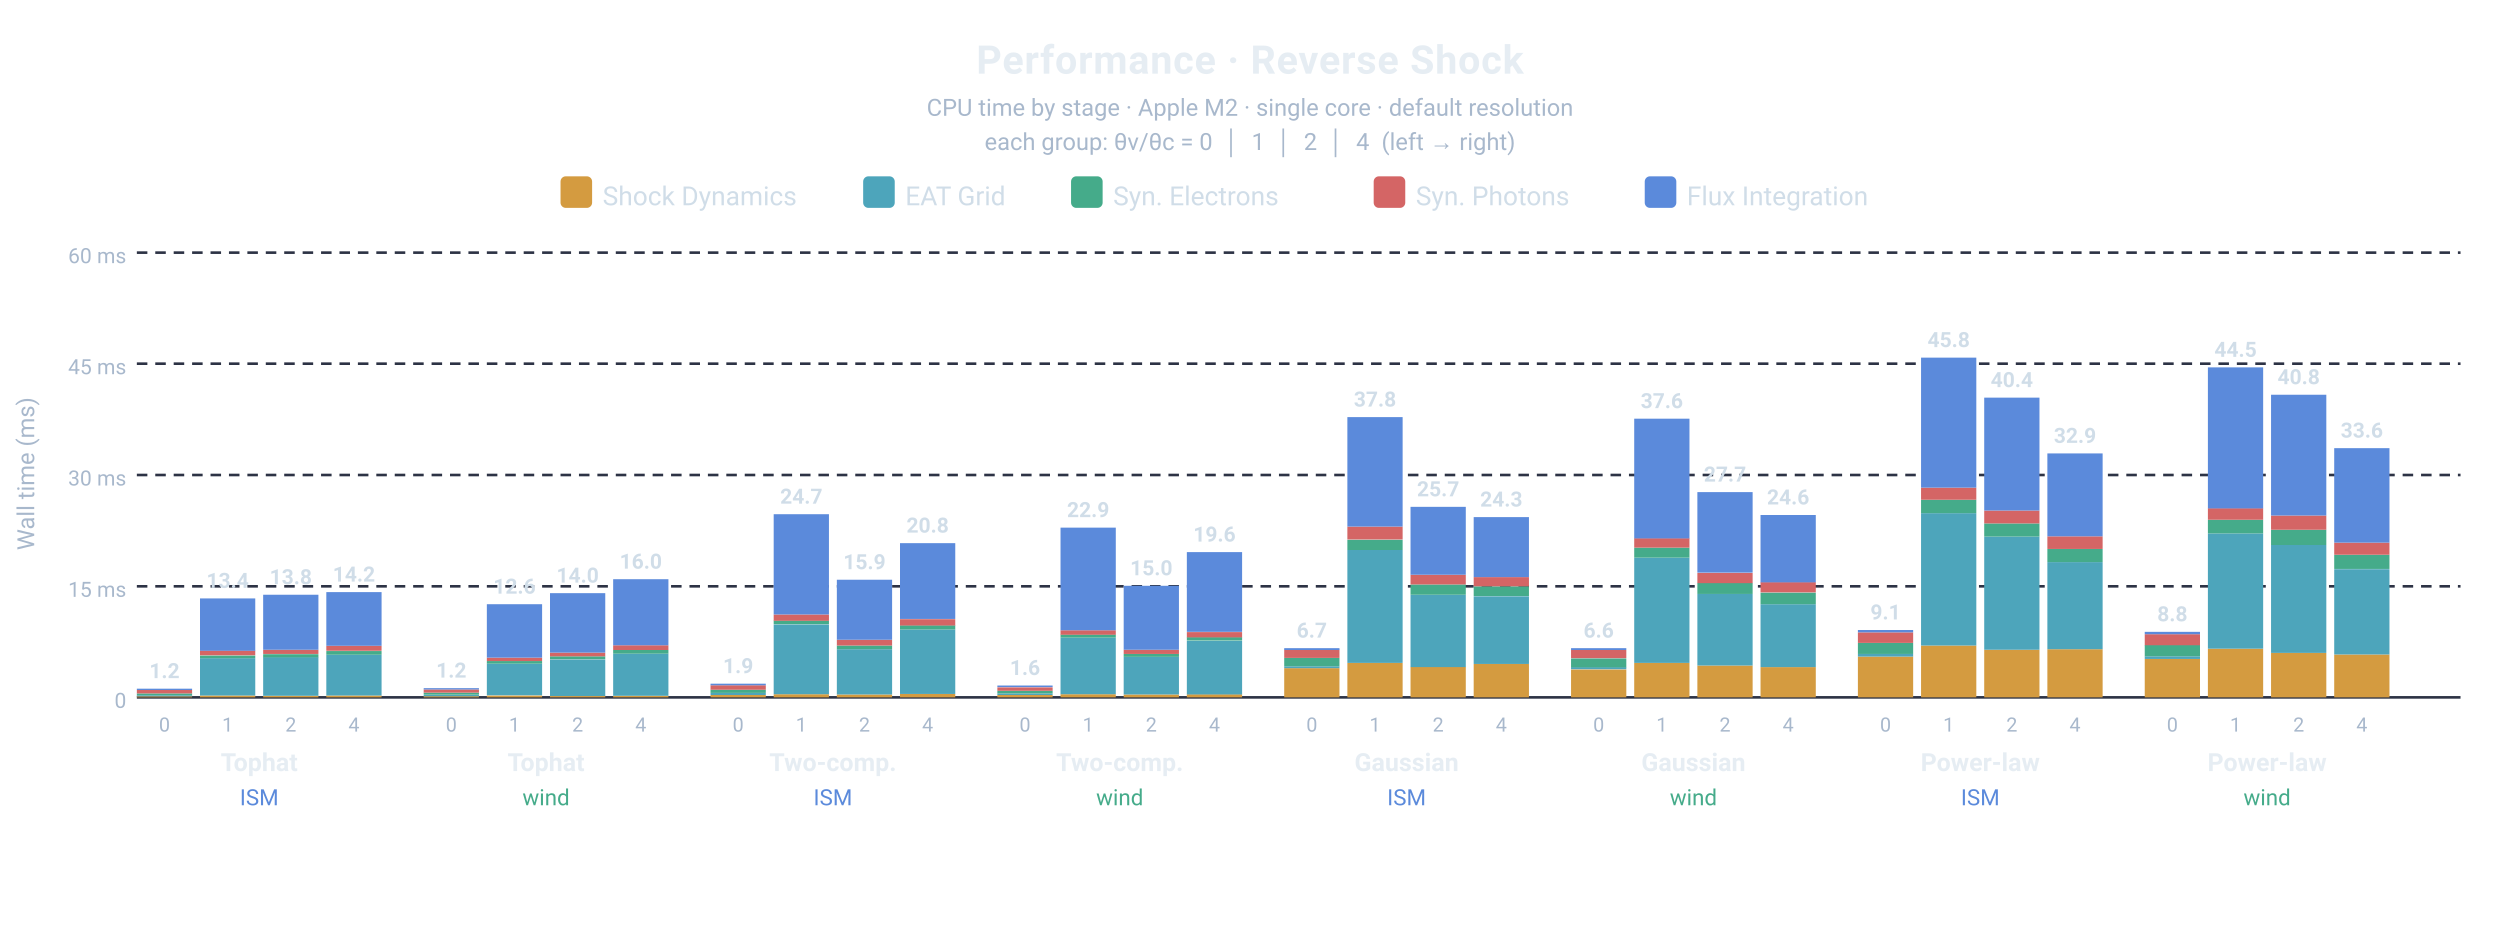
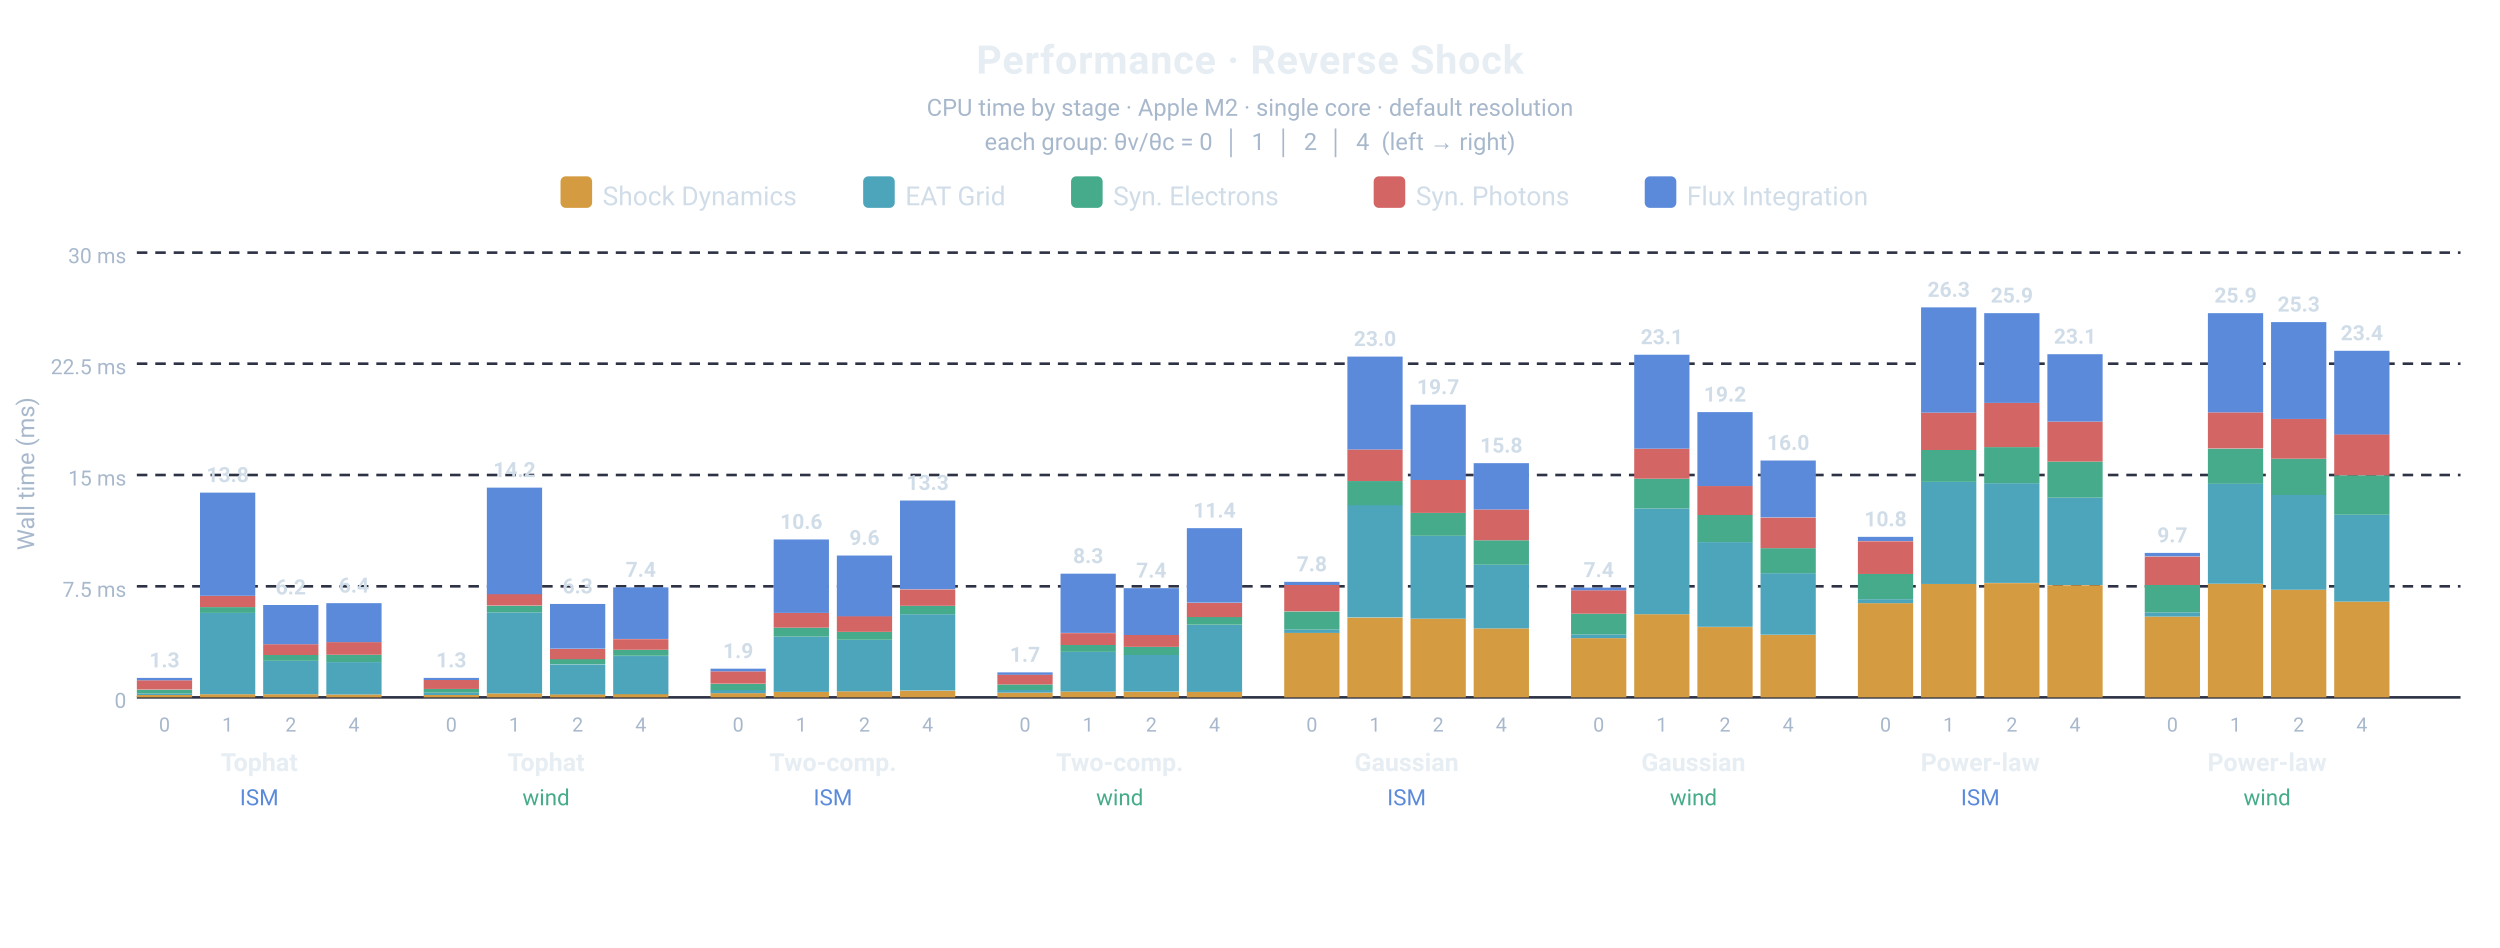
<svg xmlns="http://www.w3.org/2000/svg" viewBox="0 0 950 360" font-family="-apple-system, 'Segoe UI', Roboto, 'Helvetica Neue', Arial, sans-serif">
  <style>
    svg { color-scheme: light dark; }
    .cp { fill: #E6EDF3; }
    .cs { fill: #A8B8CC; }
    .cb { fill: #D0DDE8; }
    .mi { fill: #5B8ADB; }
    .mw { fill: #45AB8A; }
    .gl { stroke: #2D3345; fill: none; }
    @media (prefers-color-scheme: light) {
      .cp { fill: #24292F; }
      .cs { fill: #57606A; }
      .cb { fill: #24292F; }
      .mi { fill: #0969DA; }
      .mw { fill: #1A7F37; }
      .gl { stroke: #D0D7DE; }
    }
  </style>
  <rect width="950" height="360" fill="transparent" rx="12" />
  <text x="475" y="28" text-anchor="middle" font-size="15" font-weight="700" class="cp" letter-spacing="0.3">Performance · Reverse Shock</text>
  <text x="475" y="44" text-anchor="middle" font-size="9" class="cs">CPU time by stage · Apple M2 · single core · default resolution</text>
  <text x="475" y="57" text-anchor="middle" font-size="9" class="cs">each group: θv/θc = 0 │ 1 │ 2 │ 4 (left → right)</text>
  <rect x="213" y="67" width="12" height="12" rx="2" fill="#D49B40" />
  <text x="229" y="78" font-size="10" class="cb">Shock Dynamics</text>
  <rect x="328" y="67" width="12" height="12" rx="2" fill="#4DA5BB" />
  <text x="344" y="78" font-size="10" class="cb">EAT Grid</text>
  <rect x="407" y="67" width="12" height="12" rx="2" fill="#45AB8A" />
  <text x="423" y="78" font-size="10" class="cb">Syn. Electrons</text>
  <rect x="522" y="67" width="12" height="12" rx="2" fill="#D46565" />
  <text x="538" y="78" font-size="10" class="cb">Syn. Photons</text>
  <rect x="625" y="67" width="12" height="12" rx="2" fill="#5B8ADB" />
  <text x="641" y="78" font-size="10" class="cb">Flux Integration</text>
  <line x1="52" y1="265" x2="935" y2="265" class="gl" stroke-width="1" />
  <line x1="52" y1="222.8" x2="935" y2="222.8" class="gl" stroke-width="1" stroke-dasharray="4,3" />
-   <text x="48" y="226.8" text-anchor="end" font-size="8" class="cs">15 ms</text>
+   <text x="48" y="226.8" text-anchor="end" font-size="8" class="cs">7.5 ms</text>
  <line x1="52" y1="180.5" x2="935" y2="180.5" class="gl" stroke-width="1" stroke-dasharray="4,3" />
-   <text x="48" y="184.5" text-anchor="end" font-size="8" class="cs">30 ms</text>
+   <text x="48" y="184.5" text-anchor="end" font-size="8" class="cs">15 ms</text>
  <line x1="52" y1="138.2" x2="935" y2="138.2" class="gl" stroke-width="1" stroke-dasharray="4,3" />
-   <text x="48" y="142.2" text-anchor="end" font-size="8" class="cs">45 ms</text>
+   <text x="48" y="142.2" text-anchor="end" font-size="8" class="cs">22.5 ms</text>
  <line x1="52" y1="96.0" x2="935" y2="96.0" class="gl" stroke-width="1" stroke-dasharray="4,3" />
-   <text x="48" y="100.0" text-anchor="end" font-size="8" class="cs">60 ms</text>
+   <text x="48" y="100.0" text-anchor="end" font-size="8" class="cs">30 ms</text>
  <text x="48" y="269" text-anchor="end" font-size="8" class="cs">0</text>
-   <rect x="52.0" y="264.6" width="21" height="0.4" fill="#D49B40" />
-   <rect x="52.0" y="264.2" width="21" height="0.4" fill="#4DA5BB" />
-   <rect x="52.0" y="263.5" width="21" height="0.7" fill="#45AB8A" />
-   <rect x="52.0" y="262.2" width="21" height="1.3" fill="#D46565" />
-   <rect x="52.0" y="261.7" width="21" height="0.5" fill="#5B8ADB" />
-   <text x="62.5" y="257.7" text-anchor="middle" font-size="8" font-weight="600" class="cb">1.2</text>
-   <rect x="76.0" y="264.3" width="21" height="0.7" fill="#D49B40" />
-   <rect x="76.0" y="250.1" width="21" height="14.2" fill="#4DA5BB" />
-   <rect x="76.0" y="249.1" width="21" height="1.0" fill="#45AB8A" />
-   <rect x="76.0" y="247.2" width="21" height="1.8" fill="#D46565" />
-   <rect x="76.0" y="227.4" width="21" height="19.9" fill="#5B8ADB" />
-   <text x="86.5" y="223.4" text-anchor="middle" font-size="8" font-weight="600" class="cb">13.4</text>
-   <rect x="100.0" y="264.4" width="21" height="0.6" fill="#D49B40" />
-   <rect x="100.0" y="249.7" width="21" height="14.7" fill="#4DA5BB" />
-   <rect x="100.0" y="248.6" width="21" height="1.2" fill="#45AB8A" />
-   <rect x="100.0" y="246.9" width="21" height="1.6" fill="#D46565" />
-   <rect x="100.0" y="226.0" width="21" height="20.9" fill="#5B8ADB" />
-   <text x="110.5" y="222.0" text-anchor="middle" font-size="8" font-weight="600" class="cb">13.8</text>
-   <rect x="124.0" y="264.3" width="21" height="0.7" fill="#D49B40" />
-   <rect x="124.0" y="248.8" width="21" height="15.5" fill="#4DA5BB" />
-   <rect x="124.0" y="247.4" width="21" height="1.4" fill="#45AB8A" />
-   <rect x="124.0" y="245.4" width="21" height="1.9" fill="#D46565" />
-   <rect x="124.0" y="225.0" width="21" height="20.4" fill="#5B8ADB" />
-   <text x="134.5" y="221.0" text-anchor="middle" font-size="8" font-weight="600" class="cb">14.2</text>
-   <rect x="161.0" y="264.5" width="21" height="0.5" fill="#D49B40" />
-   <rect x="161.0" y="264.1" width="21" height="0.5" fill="#4DA5BB" />
-   <rect x="161.0" y="263.2" width="21" height="0.8" fill="#45AB8A" />
-   <rect x="161.0" y="262.0" width="21" height="1.2" fill="#D46565" />
-   <rect x="161.0" y="261.5" width="21" height="0.5" fill="#5B8ADB" />
-   <text x="171.5" y="257.5" text-anchor="middle" font-size="8" font-weight="600" class="cb">1.2</text>
-   <rect x="185.0" y="264.3" width="21" height="0.7" fill="#D49B40" />
-   <rect x="185.0" y="252.2" width="21" height="12.0" fill="#4DA5BB" />
-   <rect x="185.0" y="251.2" width="21" height="1.0" fill="#45AB8A" />
-   <rect x="185.0" y="249.9" width="21" height="1.3" fill="#D46565" />
-   <rect x="185.0" y="229.6" width="21" height="20.3" fill="#5B8ADB" />
-   <text x="195.5" y="225.6" text-anchor="middle" font-size="8" font-weight="600" class="cb">12.6</text>
-   <rect x="209.0" y="264.4" width="21" height="0.6" fill="#D49B40" />
-   <rect x="209.0" y="250.6" width="21" height="13.9" fill="#4DA5BB" />
-   <rect x="209.0" y="249.4" width="21" height="1.1" fill="#45AB8A" />
-   <rect x="209.0" y="248.0" width="21" height="1.4" fill="#D46565" />
-   <rect x="209.0" y="225.4" width="21" height="22.6" fill="#5B8ADB" />
-   <text x="219.5" y="221.4" text-anchor="middle" font-size="8" font-weight="600" class="cb">14.0</text>
-   <rect x="233.0" y="264.4" width="21" height="0.6" fill="#D49B40" />
-   <rect x="233.0" y="248.4" width="21" height="16.0" fill="#4DA5BB" />
-   <rect x="233.0" y="247.0" width="21" height="1.4" fill="#45AB8A" />
-   <rect x="233.0" y="245.2" width="21" height="1.8" fill="#D46565" />
-   <rect x="233.0" y="220.1" width="21" height="25.1" fill="#5B8ADB" />
-   <text x="243.5" y="216.1" text-anchor="middle" font-size="8" font-weight="600" class="cb">16.0</text>
-   <rect x="270.0" y="264.1" width="21" height="0.9" fill="#D49B40" />
-   <rect x="270.0" y="263.3" width="21" height="0.8" fill="#4DA5BB" />
-   <rect x="270.0" y="262.1" width="21" height="1.2" fill="#45AB8A" />
-   <rect x="270.0" y="260.4" width="21" height="1.7" fill="#D46565" />
-   <rect x="270.0" y="259.8" width="21" height="0.6" fill="#5B8ADB" />
-   <text x="280.5" y="255.8" text-anchor="middle" font-size="8" font-weight="600" class="cb">1.9</text>
-   <rect x="294.0" y="263.8" width="21" height="1.2" fill="#D49B40" />
-   <rect x="294.0" y="237.3" width="21" height="26.5" fill="#4DA5BB" />
-   <rect x="294.0" y="235.8" width="21" height="1.4" fill="#45AB8A" />
-   <rect x="294.0" y="233.5" width="21" height="2.4" fill="#D46565" />
-   <rect x="294.0" y="195.4" width="21" height="38.1" fill="#5B8ADB" />
-   <text x="304.5" y="191.4" text-anchor="middle" font-size="8" font-weight="600" class="cb">24.7</text>
-   <rect x="318.0" y="263.9" width="21" height="1.1" fill="#D49B40" />
-   <rect x="318.0" y="246.7" width="21" height="17.2" fill="#4DA5BB" />
-   <rect x="318.0" y="245.3" width="21" height="1.4" fill="#45AB8A" />
-   <rect x="318.0" y="243.1" width="21" height="2.2" fill="#D46565" />
-   <rect x="318.0" y="220.3" width="21" height="22.8" fill="#5B8ADB" />
-   <text x="328.5" y="216.3" text-anchor="middle" font-size="8" font-weight="600" class="cb">15.9</text>
-   <rect x="342.0" y="263.7" width="21" height="1.3" fill="#D49B40" />
-   <rect x="342.0" y="239.2" width="21" height="24.5" fill="#4DA5BB" />
-   <rect x="342.0" y="237.6" width="21" height="1.6" fill="#45AB8A" />
-   <rect x="342.0" y="235.3" width="21" height="2.4" fill="#D46565" />
-   <rect x="342.0" y="206.4" width="21" height="28.8" fill="#5B8ADB" />
-   <text x="352.5" y="202.4" text-anchor="middle" font-size="8" font-weight="600" class="cb">20.8</text>
-   <rect x="379.0" y="264.1" width="21" height="0.9" fill="#D49B40" />
-   <rect x="379.0" y="263.5" width="21" height="0.6" fill="#4DA5BB" />
-   <rect x="379.0" y="262.5" width="21" height="1.0" fill="#45AB8A" />
-   <rect x="379.0" y="261.2" width="21" height="1.3" fill="#D46565" />
-   <rect x="379.0" y="260.5" width="21" height="0.6" fill="#5B8ADB" />
-   <text x="389.5" y="256.5" text-anchor="middle" font-size="8" font-weight="600" class="cb">1.6</text>
-   <rect x="403.0" y="263.8" width="21" height="1.2" fill="#D49B40" />
-   <rect x="403.0" y="242.3" width="21" height="21.5" fill="#4DA5BB" />
-   <rect x="403.0" y="241.1" width="21" height="1.2" fill="#45AB8A" />
-   <rect x="403.0" y="239.5" width="21" height="1.7" fill="#D46565" />
-   <rect x="403.0" y="200.5" width="21" height="39.0" fill="#5B8ADB" />
-   <text x="413.5" y="196.5" text-anchor="middle" font-size="8" font-weight="600" class="cb">22.9</text>
-   <rect x="427.0" y="263.9" width="21" height="1.1" fill="#D49B40" />
-   <rect x="427.0" y="249.6" width="21" height="14.3" fill="#4DA5BB" />
-   <rect x="427.0" y="248.5" width="21" height="1.1" fill="#45AB8A" />
-   <rect x="427.0" y="246.9" width="21" height="1.6" fill="#D46565" />
-   <rect x="427.0" y="222.6" width="21" height="24.3" fill="#5B8ADB" />
-   <text x="437.5" y="218.6" text-anchor="middle" font-size="8" font-weight="600" class="cb">15.0</text>
-   <rect x="451.0" y="263.8" width="21" height="1.2" fill="#D49B40" />
-   <rect x="451.0" y="243.5" width="21" height="20.4" fill="#4DA5BB" />
-   <rect x="451.0" y="242.1" width="21" height="1.3" fill="#45AB8A" />
-   <rect x="451.0" y="240.2" width="21" height="2.0" fill="#D46565" />
-   <rect x="451.0" y="209.8" width="21" height="30.3" fill="#5B8ADB" />
-   <text x="461.5" y="205.8" text-anchor="middle" font-size="8" font-weight="600" class="cb">19.6</text>
-   <rect x="488.0" y="253.9" width="21" height="11.1" fill="#D49B40" />
-   <rect x="488.0" y="253.2" width="21" height="0.7" fill="#4DA5BB" />
-   <rect x="488.0" y="250.0" width="21" height="3.2" fill="#45AB8A" />
-   <rect x="488.0" y="246.9" width="21" height="3.1" fill="#D46565" />
-   <rect x="488.0" y="246.3" width="21" height="0.7" fill="#5B8ADB" />
-   <text x="498.5" y="242.3" text-anchor="middle" font-size="8" font-weight="600" class="cb">6.7</text>
-   <rect x="512.0" y="251.9" width="21" height="13.1" fill="#D49B40" />
-   <rect x="512.0" y="209.0" width="21" height="42.9" fill="#4DA5BB" />
-   <rect x="512.0" y="205.1" width="21" height="3.9" fill="#45AB8A" />
-   <rect x="512.0" y="200.1" width="21" height="4.9" fill="#D46565" />
-   <rect x="512.0" y="158.5" width="21" height="41.6" fill="#5B8ADB" />
-   <text x="522.5" y="154.5" text-anchor="middle" font-size="8" font-weight="600" class="cb">37.8</text>
-   <rect x="536.0" y="253.4" width="21" height="11.6" fill="#D49B40" />
-   <rect x="536.0" y="226.0" width="21" height="27.5" fill="#4DA5BB" />
-   <rect x="536.0" y="222.1" width="21" height="3.9" fill="#45AB8A" />
-   <rect x="536.0" y="218.4" width="21" height="3.7" fill="#D46565" />
-   <rect x="536.0" y="192.6" width="21" height="25.8" fill="#5B8ADB" />
-   <text x="546.5" y="188.6" text-anchor="middle" font-size="8" font-weight="600" class="cb">25.7</text>
-   <rect x="560.0" y="252.3" width="21" height="12.7" fill="#D49B40" />
-   <rect x="560.0" y="226.6" width="21" height="25.7" fill="#4DA5BB" />
-   <rect x="560.0" y="222.8" width="21" height="3.7" fill="#45AB8A" />
-   <rect x="560.0" y="219.3" width="21" height="3.5" fill="#D46565" />
-   <rect x="560.0" y="196.5" width="21" height="22.8" fill="#5B8ADB" />
-   <text x="570.5" y="192.5" text-anchor="middle" font-size="8" font-weight="600" class="cb">24.3</text>
-   <rect x="597.0" y="254.4" width="21" height="10.6" fill="#D49B40" />
-   <rect x="597.0" y="253.5" width="21" height="0.8" fill="#4DA5BB" />
-   <rect x="597.0" y="250.2" width="21" height="3.4" fill="#45AB8A" />
-   <rect x="597.0" y="247.0" width="21" height="3.1" fill="#D46565" />
-   <rect x="597.0" y="246.3" width="21" height="0.7" fill="#5B8ADB" />
-   <text x="607.5" y="242.3" text-anchor="middle" font-size="8" font-weight="600" class="cb">6.6</text>
-   <rect x="621.0" y="251.9" width="21" height="13.1" fill="#D49B40" />
-   <rect x="621.0" y="211.9" width="21" height="40.0" fill="#4DA5BB" />
-   <rect x="621.0" y="208.1" width="21" height="3.8" fill="#45AB8A" />
-   <rect x="621.0" y="204.5" width="21" height="3.6" fill="#D46565" />
-   <rect x="621.0" y="159.1" width="21" height="45.5" fill="#5B8ADB" />
-   <text x="631.5" y="155.1" text-anchor="middle" font-size="8" font-weight="600" class="cb">37.6</text>
-   <rect x="645.0" y="252.9" width="21" height="12.1" fill="#D49B40" />
-   <rect x="645.0" y="225.7" width="21" height="27.2" fill="#4DA5BB" />
-   <rect x="645.0" y="221.5" width="21" height="4.2" fill="#45AB8A" />
-   <rect x="645.0" y="217.7" width="21" height="3.9" fill="#D46565" />
-   <rect x="645.0" y="187.0" width="21" height="30.6" fill="#5B8ADB" />
-   <text x="655.5" y="183.0" text-anchor="middle" font-size="8" font-weight="600" class="cb">27.7</text>
-   <rect x="669.0" y="253.5" width="21" height="11.5" fill="#D49B40" />
-   <rect x="669.0" y="229.6" width="21" height="23.9" fill="#4DA5BB" />
-   <rect x="669.0" y="225.2" width="21" height="4.4" fill="#45AB8A" />
-   <rect x="669.0" y="221.2" width="21" height="3.9" fill="#D46565" />
-   <rect x="669.0" y="195.7" width="21" height="25.6" fill="#5B8ADB" />
-   <text x="679.5" y="191.7" text-anchor="middle" font-size="8" font-weight="600" class="cb">24.6</text>
-   <rect x="706.0" y="249.5" width="21" height="15.5" fill="#D49B40" />
-   <rect x="706.0" y="248.5" width="21" height="1.0" fill="#4DA5BB" />
-   <rect x="706.0" y="244.3" width="21" height="4.2" fill="#45AB8A" />
-   <rect x="706.0" y="240.3" width="21" height="4.0" fill="#D46565" />
-   <rect x="706.0" y="239.4" width="21" height="0.9" fill="#5B8ADB" />
-   <text x="716.5" y="235.4" text-anchor="middle" font-size="8" font-weight="600" class="cb">9.1</text>
-   <rect x="730.0" y="245.3" width="21" height="19.7" fill="#D49B40" />
-   <rect x="730.0" y="195.0" width="21" height="50.3" fill="#4DA5BB" />
-   <rect x="730.0" y="189.9" width="21" height="5.1" fill="#45AB8A" />
-   <rect x="730.0" y="185.3" width="21" height="4.6" fill="#D46565" />
-   <rect x="730.0" y="135.9" width="21" height="49.4" fill="#5B8ADB" />
-   <text x="740.5" y="131.9" text-anchor="middle" font-size="8" font-weight="600" class="cb">45.8</text>
-   <rect x="754.0" y="246.9" width="21" height="18.1" fill="#D49B40" />
-   <rect x="754.0" y="203.9" width="21" height="43.0" fill="#4DA5BB" />
-   <rect x="754.0" y="198.9" width="21" height="5.0" fill="#45AB8A" />
-   <rect x="754.0" y="194.0" width="21" height="4.9" fill="#D46565" />
-   <rect x="754.0" y="151.1" width="21" height="42.9" fill="#5B8ADB" />
-   <text x="764.5" y="147.1" text-anchor="middle" font-size="8" font-weight="600" class="cb">40.4</text>
-   <rect x="778.0" y="246.7" width="21" height="18.3" fill="#D49B40" />
-   <rect x="778.0" y="213.6" width="21" height="33.1" fill="#4DA5BB" />
-   <rect x="778.0" y="208.6" width="21" height="5.0" fill="#45AB8A" />
-   <rect x="778.0" y="203.8" width="21" height="4.8" fill="#D46565" />
-   <rect x="778.0" y="172.3" width="21" height="31.5" fill="#5B8ADB" />
-   <text x="788.5" y="168.3" text-anchor="middle" font-size="8" font-weight="600" class="cb">32.9</text>
-   <rect x="815.0" y="250.4" width="21" height="14.6" fill="#D49B40" />
-   <rect x="815.0" y="249.4" width="21" height="1.0" fill="#4DA5BB" />
-   <rect x="815.0" y="245.1" width="21" height="4.3" fill="#45AB8A" />
-   <rect x="815.0" y="241.0" width="21" height="4.2" fill="#D46565" />
-   <rect x="815.0" y="240.1" width="21" height="0.9" fill="#5B8ADB" />
-   <text x="825.5" y="236.1" text-anchor="middle" font-size="8" font-weight="600" class="cb">8.8</text>
-   <rect x="839.0" y="246.5" width="21" height="18.5" fill="#D49B40" />
-   <rect x="839.0" y="202.7" width="21" height="43.8" fill="#4DA5BB" />
-   <rect x="839.0" y="197.5" width="21" height="5.2" fill="#45AB8A" />
-   <rect x="839.0" y="193.1" width="21" height="4.4" fill="#D46565" />
-   <rect x="839.0" y="139.6" width="21" height="53.6" fill="#5B8ADB" />
-   <text x="849.5" y="135.6" text-anchor="middle" font-size="8" font-weight="600" class="cb">44.5</text>
-   <rect x="863.0" y="248.1" width="21" height="16.9" fill="#D49B40" />
-   <rect x="863.0" y="207.1" width="21" height="41.0" fill="#4DA5BB" />
-   <rect x="863.0" y="201.3" width="21" height="5.8" fill="#45AB8A" />
-   <rect x="863.0" y="195.9" width="21" height="5.4" fill="#D46565" />
-   <rect x="863.0" y="150.0" width="21" height="45.9" fill="#5B8ADB" />
-   <text x="873.5" y="146.0" text-anchor="middle" font-size="8" font-weight="600" class="cb">40.8</text>
-   <rect x="887.0" y="248.7" width="21" height="16.3" fill="#D49B40" />
-   <rect x="887.0" y="216.3" width="21" height="32.4" fill="#4DA5BB" />
-   <rect x="887.0" y="210.8" width="21" height="5.4" fill="#45AB8A" />
-   <rect x="887.0" y="206.2" width="21" height="4.6" fill="#D46565" />
-   <rect x="887.0" y="170.3" width="21" height="35.9" fill="#5B8ADB" />
-   <text x="897.5" y="166.3" text-anchor="middle" font-size="8" font-weight="600" class="cb">33.6</text>
+   <rect x="52.0" y="264.1" width="21" height="0.9" fill="#D49B40" />
+   <rect x="52.0" y="263.5" width="21" height="0.6" fill="#4DA5BB" />
+   <rect x="52.0" y="262.1" width="21" height="1.4" fill="#45AB8A" />
+   <rect x="52.0" y="258.5" width="21" height="3.5" fill="#D46565" />
+   <rect x="52.0" y="257.6" width="21" height="0.9" fill="#5B8ADB" />
+   <text x="62.5" y="253.6" text-anchor="middle" font-size="8" font-weight="600" class="cb">1.3</text>
+   <rect x="76.0" y="263.8" width="21" height="1.2" fill="#D49B40" />
+   <rect x="76.0" y="232.9" width="21" height="30.9" fill="#4DA5BB" />
+   <rect x="76.0" y="230.7" width="21" height="2.2" fill="#45AB8A" />
+   <rect x="76.0" y="226.4" width="21" height="4.3" fill="#D46565" />
+   <rect x="76.0" y="187.2" width="21" height="39.2" fill="#5B8ADB" />
+   <text x="86.5" y="183.2" text-anchor="middle" font-size="8" font-weight="600" class="cb">13.8</text>
+   <rect x="100.0" y="263.8" width="21" height="1.2" fill="#D49B40" />
+   <rect x="100.0" y="251.1" width="21" height="12.7" fill="#4DA5BB" />
+   <rect x="100.0" y="248.9" width="21" height="2.2" fill="#45AB8A" />
+   <rect x="100.0" y="244.8" width="21" height="4.1" fill="#D46565" />
+   <rect x="100.0" y="229.9" width="21" height="14.9" fill="#5B8ADB" />
+   <text x="110.5" y="225.9" text-anchor="middle" font-size="8" font-weight="600" class="cb">6.2</text>
+   <rect x="124.0" y="263.9" width="21" height="1.1" fill="#D49B40" />
+   <rect x="124.0" y="251.6" width="21" height="12.3" fill="#4DA5BB" />
+   <rect x="124.0" y="248.8" width="21" height="2.8" fill="#45AB8A" />
+   <rect x="124.0" y="244.0" width="21" height="4.8" fill="#D46565" />
+   <rect x="124.0" y="229.2" width="21" height="14.8" fill="#5B8ADB" />
+   <text x="134.5" y="225.2" text-anchor="middle" font-size="8" font-weight="600" class="cb">6.4</text>
+   <rect x="161.0" y="264.1" width="21" height="0.9" fill="#D49B40" />
+   <rect x="161.0" y="263.2" width="21" height="0.9" fill="#4DA5BB" />
+   <rect x="161.0" y="261.8" width="21" height="1.4" fill="#45AB8A" />
+   <rect x="161.0" y="258.4" width="21" height="3.4" fill="#D46565" />
+   <rect x="161.0" y="257.6" width="21" height="0.8" fill="#5B8ADB" />
+   <text x="171.5" y="253.6" text-anchor="middle" font-size="8" font-weight="600" class="cb">1.3</text>
+   <rect x="185.0" y="263.5" width="21" height="1.5" fill="#D49B40" />
+   <rect x="185.0" y="232.7" width="21" height="30.8" fill="#4DA5BB" />
+   <rect x="185.0" y="230.2" width="21" height="2.5" fill="#45AB8A" />
+   <rect x="185.0" y="225.7" width="21" height="4.4" fill="#D46565" />
+   <rect x="185.0" y="185.3" width="21" height="40.5" fill="#5B8ADB" />
+   <text x="195.5" y="181.3" text-anchor="middle" font-size="8" font-weight="600" class="cb">14.2</text>
+   <rect x="209.0" y="263.8" width="21" height="1.2" fill="#D49B40" />
+   <rect x="209.0" y="252.5" width="21" height="11.4" fill="#4DA5BB" />
+   <rect x="209.0" y="250.4" width="21" height="2.0" fill="#45AB8A" />
+   <rect x="209.0" y="246.6" width="21" height="3.9" fill="#D46565" />
+   <rect x="209.0" y="229.5" width="21" height="17.0" fill="#5B8ADB" />
+   <text x="219.5" y="225.5" text-anchor="middle" font-size="8" font-weight="600" class="cb">6.3</text>
+   <rect x="233.0" y="263.7" width="21" height="1.3" fill="#D49B40" />
+   <rect x="233.0" y="249.3" width="21" height="14.5" fill="#4DA5BB" />
+   <rect x="233.0" y="246.9" width="21" height="2.3" fill="#45AB8A" />
+   <rect x="233.0" y="242.9" width="21" height="4.0" fill="#D46565" />
+   <rect x="233.0" y="223.2" width="21" height="19.6" fill="#5B8ADB" />
+   <text x="243.5" y="219.2" text-anchor="middle" font-size="8" font-weight="600" class="cb">7.4</text>
+   <rect x="270.0" y="263.4" width="21" height="1.6" fill="#D49B40" />
+   <rect x="270.0" y="262.2" width="21" height="1.2" fill="#4DA5BB" />
+   <rect x="270.0" y="259.9" width="21" height="2.4" fill="#45AB8A" />
+   <rect x="270.0" y="255.1" width="21" height="4.7" fill="#D46565" />
+   <rect x="270.0" y="254.1" width="21" height="1.0" fill="#5B8ADB" />
+   <text x="280.5" y="250.1" text-anchor="middle" font-size="8" font-weight="600" class="cb">1.9</text>
+   <rect x="294.0" y="262.9" width="21" height="2.1" fill="#D49B40" />
+   <rect x="294.0" y="241.9" width="21" height="21.0" fill="#4DA5BB" />
+   <rect x="294.0" y="238.5" width="21" height="3.4" fill="#45AB8A" />
+   <rect x="294.0" y="232.9" width="21" height="5.6" fill="#D46565" />
+   <rect x="294.0" y="205.0" width="21" height="27.9" fill="#5B8ADB" />
+   <text x="304.5" y="201.0" text-anchor="middle" font-size="8" font-weight="600" class="cb">10.6</text>
+   <rect x="318.0" y="262.7" width="21" height="2.3" fill="#D49B40" />
+   <rect x="318.0" y="243.1" width="21" height="19.6" fill="#4DA5BB" />
+   <rect x="318.0" y="240.1" width="21" height="3.0" fill="#45AB8A" />
+   <rect x="318.0" y="234.1" width="21" height="6.0" fill="#D46565" />
+   <rect x="318.0" y="211.1" width="21" height="23.1" fill="#5B8ADB" />
+   <text x="328.5" y="207.1" text-anchor="middle" font-size="8" font-weight="600" class="cb">9.6</text>
+   <rect x="342.0" y="262.5" width="21" height="2.5" fill="#D49B40" />
+   <rect x="342.0" y="233.4" width="21" height="29.0" fill="#4DA5BB" />
+   <rect x="342.0" y="230.2" width="21" height="3.2" fill="#45AB8A" />
+   <rect x="342.0" y="224.0" width="21" height="6.2" fill="#D46565" />
+   <rect x="342.0" y="190.2" width="21" height="33.7" fill="#5B8ADB" />
+   <text x="352.5" y="186.2" text-anchor="middle" font-size="8" font-weight="600" class="cb">13.3</text>
+   <rect x="379.0" y="263.2" width="21" height="1.8" fill="#D49B40" />
+   <rect x="379.0" y="262.2" width="21" height="1.0" fill="#4DA5BB" />
+   <rect x="379.0" y="260.1" width="21" height="2.1" fill="#45AB8A" />
+   <rect x="379.0" y="256.3" width="21" height="3.8" fill="#D46565" />
+   <rect x="379.0" y="255.5" width="21" height="0.9" fill="#5B8ADB" />
+   <text x="389.5" y="251.5" text-anchor="middle" font-size="8" font-weight="600" class="cb">1.7</text>
+   <rect x="403.0" y="262.8" width="21" height="2.2" fill="#D49B40" />
+   <rect x="403.0" y="247.7" width="21" height="15.1" fill="#4DA5BB" />
+   <rect x="403.0" y="245.1" width="21" height="2.6" fill="#45AB8A" />
+   <rect x="403.0" y="240.6" width="21" height="4.5" fill="#D46565" />
+   <rect x="403.0" y="218.0" width="21" height="22.5" fill="#5B8ADB" />
+   <text x="413.5" y="214.0" text-anchor="middle" font-size="8" font-weight="600" class="cb">8.3</text>
+   <rect x="427.0" y="262.9" width="21" height="2.1" fill="#D49B40" />
+   <rect x="427.0" y="248.8" width="21" height="14.0" fill="#4DA5BB" />
+   <rect x="427.0" y="245.8" width="21" height="3.1" fill="#45AB8A" />
+   <rect x="427.0" y="241.3" width="21" height="4.5" fill="#D46565" />
+   <rect x="427.0" y="223.5" width="21" height="17.8" fill="#5B8ADB" />
+   <text x="437.5" y="219.5" text-anchor="middle" font-size="8" font-weight="600" class="cb">7.4</text>
+   <rect x="451.0" y="262.8" width="21" height="2.2" fill="#D49B40" />
+   <rect x="451.0" y="237.5" width="21" height="25.4" fill="#4DA5BB" />
+   <rect x="451.0" y="234.4" width="21" height="3.0" fill="#45AB8A" />
+   <rect x="451.0" y="229.1" width="21" height="5.4" fill="#D46565" />
+   <rect x="451.0" y="200.7" width="21" height="28.3" fill="#5B8ADB" />
+   <text x="461.5" y="196.7" text-anchor="middle" font-size="8" font-weight="600" class="cb">11.4</text>
+   <rect x="488.0" y="240.4" width="21" height="24.6" fill="#D49B40" />
+   <rect x="488.0" y="239.2" width="21" height="1.3" fill="#4DA5BB" />
+   <rect x="488.0" y="232.4" width="21" height="6.8" fill="#45AB8A" />
+   <rect x="488.0" y="222.3" width="21" height="10.0" fill="#D46565" />
+   <rect x="488.0" y="221.1" width="21" height="1.2" fill="#5B8ADB" />
+   <text x="498.5" y="217.1" text-anchor="middle" font-size="8" font-weight="600" class="cb">7.8</text>
+   <rect x="512.0" y="234.7" width="21" height="30.3" fill="#D49B40" />
+   <rect x="512.0" y="191.9" width="21" height="42.7" fill="#4DA5BB" />
+   <rect x="512.0" y="182.8" width="21" height="9.2" fill="#45AB8A" />
+   <rect x="512.0" y="170.8" width="21" height="12.0" fill="#D46565" />
+   <rect x="512.0" y="135.5" width="21" height="35.3" fill="#5B8ADB" />
+   <text x="522.5" y="131.5" text-anchor="middle" font-size="8" font-weight="600" class="cb">23.0</text>
+   <rect x="536.0" y="235.1" width="21" height="29.9" fill="#D49B40" />
+   <rect x="536.0" y="203.6" width="21" height="31.5" fill="#4DA5BB" />
+   <rect x="536.0" y="194.9" width="21" height="8.7" fill="#45AB8A" />
+   <rect x="536.0" y="182.4" width="21" height="12.5" fill="#D46565" />
+   <rect x="536.0" y="153.8" width="21" height="28.6" fill="#5B8ADB" />
+   <text x="546.5" y="149.8" text-anchor="middle" font-size="8" font-weight="600" class="cb">19.7</text>
+   <rect x="560.0" y="238.8" width="21" height="26.2" fill="#D49B40" />
+   <rect x="560.0" y="214.6" width="21" height="24.2" fill="#4DA5BB" />
+   <rect x="560.0" y="205.3" width="21" height="9.3" fill="#45AB8A" />
+   <rect x="560.0" y="193.6" width="21" height="11.7" fill="#D46565" />
+   <rect x="560.0" y="176.0" width="21" height="17.6" fill="#5B8ADB" />
+   <text x="570.5" y="172.0" text-anchor="middle" font-size="8" font-weight="600" class="cb">15.8</text>
+   <rect x="597.0" y="242.5" width="21" height="22.5" fill="#D49B40" />
+   <rect x="597.0" y="241.1" width="21" height="1.4" fill="#4DA5BB" />
+   <rect x="597.0" y="233.2" width="21" height="7.9" fill="#45AB8A" />
+   <rect x="597.0" y="224.3" width="21" height="8.9" fill="#D46565" />
+   <rect x="597.0" y="223.3" width="21" height="1.0" fill="#5B8ADB" />
+   <text x="607.5" y="219.3" text-anchor="middle" font-size="8" font-weight="600" class="cb">7.4</text>
+   <rect x="621.0" y="233.4" width="21" height="31.6" fill="#D49B40" />
+   <rect x="621.0" y="193.2" width="21" height="40.2" fill="#4DA5BB" />
+   <rect x="621.0" y="181.9" width="21" height="11.3" fill="#45AB8A" />
+   <rect x="621.0" y="170.5" width="21" height="11.4" fill="#D46565" />
+   <rect x="621.0" y="134.8" width="21" height="35.7" fill="#5B8ADB" />
+   <text x="631.5" y="130.8" text-anchor="middle" font-size="8" font-weight="600" class="cb">23.1</text>
+   <rect x="645.0" y="238.3" width="21" height="26.7" fill="#D49B40" />
+   <rect x="645.0" y="206.0" width="21" height="32.2" fill="#4DA5BB" />
+   <rect x="645.0" y="195.7" width="21" height="10.3" fill="#45AB8A" />
+   <rect x="645.0" y="184.7" width="21" height="11.0" fill="#D46565" />
+   <rect x="645.0" y="156.6" width="21" height="28.1" fill="#5B8ADB" />
+   <text x="655.5" y="152.6" text-anchor="middle" font-size="8" font-weight="600" class="cb">19.2</text>
+   <rect x="669.0" y="241.3" width="21" height="23.7" fill="#D49B40" />
+   <rect x="669.0" y="217.8" width="21" height="23.4" fill="#4DA5BB" />
+   <rect x="669.0" y="208.3" width="21" height="9.5" fill="#45AB8A" />
+   <rect x="669.0" y="196.7" width="21" height="11.6" fill="#D46565" />
+   <rect x="669.0" y="175.0" width="21" height="21.6" fill="#5B8ADB" />
+   <text x="679.5" y="171.0" text-anchor="middle" font-size="8" font-weight="600" class="cb">16.0</text>
+   <rect x="706.0" y="229.2" width="21" height="35.8" fill="#D49B40" />
+   <rect x="706.0" y="227.7" width="21" height="1.5" fill="#4DA5BB" />
+   <rect x="706.0" y="218.0" width="21" height="9.7" fill="#45AB8A" />
+   <rect x="706.0" y="205.7" width="21" height="12.4" fill="#D46565" />
+   <rect x="706.0" y="204.0" width="21" height="1.6" fill="#5B8ADB" />
+   <text x="716.5" y="200.0" text-anchor="middle" font-size="8" font-weight="600" class="cb">10.8</text>
+   <rect x="730.0" y="221.9" width="21" height="43.1" fill="#D49B40" />
+   <rect x="730.0" y="183.1" width="21" height="38.8" fill="#4DA5BB" />
+   <rect x="730.0" y="171.0" width="21" height="12.1" fill="#45AB8A" />
+   <rect x="730.0" y="156.8" width="21" height="14.2" fill="#D46565" />
+   <rect x="730.0" y="116.8" width="21" height="40.0" fill="#5B8ADB" />
+   <text x="740.5" y="112.8" text-anchor="middle" font-size="8" font-weight="600" class="cb">26.3</text>
+   <rect x="754.0" y="221.6" width="21" height="43.4" fill="#D49B40" />
+   <rect x="754.0" y="183.6" width="21" height="37.9" fill="#4DA5BB" />
+   <rect x="754.0" y="169.9" width="21" height="13.7" fill="#45AB8A" />
+   <rect x="754.0" y="153.1" width="21" height="16.8" fill="#D46565" />
+   <rect x="754.0" y="119.0" width="21" height="34.1" fill="#5B8ADB" />
+   <text x="764.5" y="115.0" text-anchor="middle" font-size="8" font-weight="600" class="cb">25.9</text>
+   <rect x="778.0" y="222.4" width="21" height="42.6" fill="#D49B40" />
+   <rect x="778.0" y="189.1" width="21" height="33.2" fill="#4DA5BB" />
+   <rect x="778.0" y="175.4" width="21" height="13.7" fill="#45AB8A" />
+   <rect x="778.0" y="160.2" width="21" height="15.2" fill="#D46565" />
+   <rect x="778.0" y="134.6" width="21" height="25.6" fill="#5B8ADB" />
+   <text x="788.5" y="130.6" text-anchor="middle" font-size="8" font-weight="600" class="cb">23.1</text>
+   <rect x="815.0" y="234.3" width="21" height="30.7" fill="#D49B40" />
+   <rect x="815.0" y="232.7" width="21" height="1.6" fill="#4DA5BB" />
+   <rect x="815.0" y="222.3" width="21" height="10.4" fill="#45AB8A" />
+   <rect x="815.0" y="211.5" width="21" height="10.8" fill="#D46565" />
+   <rect x="815.0" y="210.1" width="21" height="1.3" fill="#5B8ADB" />
+   <text x="825.5" y="206.1" text-anchor="middle" font-size="8" font-weight="600" class="cb">9.7</text>
+   <rect x="839.0" y="221.8" width="21" height="43.2" fill="#D49B40" />
+   <rect x="839.0" y="183.7" width="21" height="38.1" fill="#4DA5BB" />
+   <rect x="839.0" y="170.5" width="21" height="13.3" fill="#45AB8A" />
+   <rect x="839.0" y="156.7" width="21" height="13.7" fill="#D46565" />
+   <rect x="839.0" y="119.0" width="21" height="37.7" fill="#5B8ADB" />
+   <text x="849.5" y="115.0" text-anchor="middle" font-size="8" font-weight="600" class="cb">25.9</text>
+   <rect x="863.0" y="224.1" width="21" height="40.9" fill="#D49B40" />
+   <rect x="863.0" y="188.1" width="21" height="36.0" fill="#4DA5BB" />
+   <rect x="863.0" y="174.3" width="21" height="13.8" fill="#45AB8A" />
+   <rect x="863.0" y="159.2" width="21" height="15.1" fill="#D46565" />
+   <rect x="863.0" y="122.4" width="21" height="36.8" fill="#5B8ADB" />
+   <text x="873.5" y="118.4" text-anchor="middle" font-size="8" font-weight="600" class="cb">25.3</text>
+   <rect x="887.0" y="228.6" width="21" height="36.4" fill="#D49B40" />
+   <rect x="887.0" y="195.6" width="21" height="33.0" fill="#4DA5BB" />
+   <rect x="887.0" y="180.6" width="21" height="15.0" fill="#45AB8A" />
+   <rect x="887.0" y="165.0" width="21" height="15.6" fill="#D46565" />
+   <rect x="887.0" y="133.3" width="21" height="31.8" fill="#5B8ADB" />
+   <text x="897.5" y="129.3" text-anchor="middle" font-size="8" font-weight="600" class="cb">23.4</text>
  <text x="62.5" y="278" text-anchor="middle" font-size="7.5" class="cs">0</text>
  <text x="86.5" y="278" text-anchor="middle" font-size="7.5" class="cs">1</text>
  <text x="110.5" y="278" text-anchor="middle" font-size="7.5" class="cs">2</text>
  <text x="134.5" y="278" text-anchor="middle" font-size="7.5" class="cs">4</text>
  <text x="171.5" y="278" text-anchor="middle" font-size="7.5" class="cs">0</text>
  <text x="195.5" y="278" text-anchor="middle" font-size="7.5" class="cs">1</text>
  <text x="219.5" y="278" text-anchor="middle" font-size="7.5" class="cs">2</text>
  <text x="243.5" y="278" text-anchor="middle" font-size="7.5" class="cs">4</text>
  <text x="280.5" y="278" text-anchor="middle" font-size="7.5" class="cs">0</text>
  <text x="304.5" y="278" text-anchor="middle" font-size="7.5" class="cs">1</text>
  <text x="328.5" y="278" text-anchor="middle" font-size="7.5" class="cs">2</text>
  <text x="352.5" y="278" text-anchor="middle" font-size="7.5" class="cs">4</text>
  <text x="389.5" y="278" text-anchor="middle" font-size="7.5" class="cs">0</text>
  <text x="413.5" y="278" text-anchor="middle" font-size="7.5" class="cs">1</text>
  <text x="437.5" y="278" text-anchor="middle" font-size="7.5" class="cs">2</text>
  <text x="461.5" y="278" text-anchor="middle" font-size="7.5" class="cs">4</text>
  <text x="498.5" y="278" text-anchor="middle" font-size="7.5" class="cs">0</text>
  <text x="522.5" y="278" text-anchor="middle" font-size="7.5" class="cs">1</text>
  <text x="546.5" y="278" text-anchor="middle" font-size="7.5" class="cs">2</text>
  <text x="570.5" y="278" text-anchor="middle" font-size="7.5" class="cs">4</text>
  <text x="607.5" y="278" text-anchor="middle" font-size="7.5" class="cs">0</text>
  <text x="631.5" y="278" text-anchor="middle" font-size="7.5" class="cs">1</text>
  <text x="655.5" y="278" text-anchor="middle" font-size="7.5" class="cs">2</text>
  <text x="679.5" y="278" text-anchor="middle" font-size="7.5" class="cs">4</text>
  <text x="716.5" y="278" text-anchor="middle" font-size="7.5" class="cs">0</text>
  <text x="740.5" y="278" text-anchor="middle" font-size="7.5" class="cs">1</text>
  <text x="764.5" y="278" text-anchor="middle" font-size="7.5" class="cs">2</text>
  <text x="788.5" y="278" text-anchor="middle" font-size="7.5" class="cs">4</text>
  <text x="825.5" y="278" text-anchor="middle" font-size="7.5" class="cs">0</text>
  <text x="849.5" y="278" text-anchor="middle" font-size="7.5" class="cs">1</text>
  <text x="873.5" y="278" text-anchor="middle" font-size="7.5" class="cs">2</text>
  <text x="897.5" y="278" text-anchor="middle" font-size="7.5" class="cs">4</text>
  <text x="98.5" y="293" text-anchor="middle" font-size="9.5" font-weight="700" class="cp">Tophat</text>
  <text x="98.5" y="306" text-anchor="middle" font-size="8.5" class="mi">ISM</text>
  <text x="207.5" y="293" text-anchor="middle" font-size="9.5" font-weight="700" class="cp">Tophat</text>
  <text x="207.5" y="306" text-anchor="middle" font-size="8.5" class="mw">wind</text>
  <text x="316.5" y="293" text-anchor="middle" font-size="9.5" font-weight="700" class="cp">Two-comp.</text>
  <text x="316.5" y="306" text-anchor="middle" font-size="8.5" class="mi">ISM</text>
  <text x="425.5" y="293" text-anchor="middle" font-size="9.5" font-weight="700" class="cp">Two-comp.</text>
  <text x="425.5" y="306" text-anchor="middle" font-size="8.5" class="mw">wind</text>
  <text x="534.5" y="293" text-anchor="middle" font-size="9.5" font-weight="700" class="cp">Gaussian</text>
  <text x="534.5" y="306" text-anchor="middle" font-size="8.5" class="mi">ISM</text>
  <text x="643.5" y="293" text-anchor="middle" font-size="9.5" font-weight="700" class="cp">Gaussian</text>
  <text x="643.5" y="306" text-anchor="middle" font-size="8.5" class="mw">wind</text>
  <text x="752.5" y="293" text-anchor="middle" font-size="9.5" font-weight="700" class="cp">Power-law</text>
  <text x="752.5" y="306" text-anchor="middle" font-size="8.5" class="mi">ISM</text>
  <text x="861.5" y="293" text-anchor="middle" font-size="9.5" font-weight="700" class="cp">Power-law</text>
  <text x="861.5" y="306" text-anchor="middle" font-size="8.5" class="mw">wind</text>
  <text x="13" y="180" text-anchor="middle" font-size="9" class="cs" transform="rotate(-90, 13, 180)">Wall time (ms)</text>
</svg>
